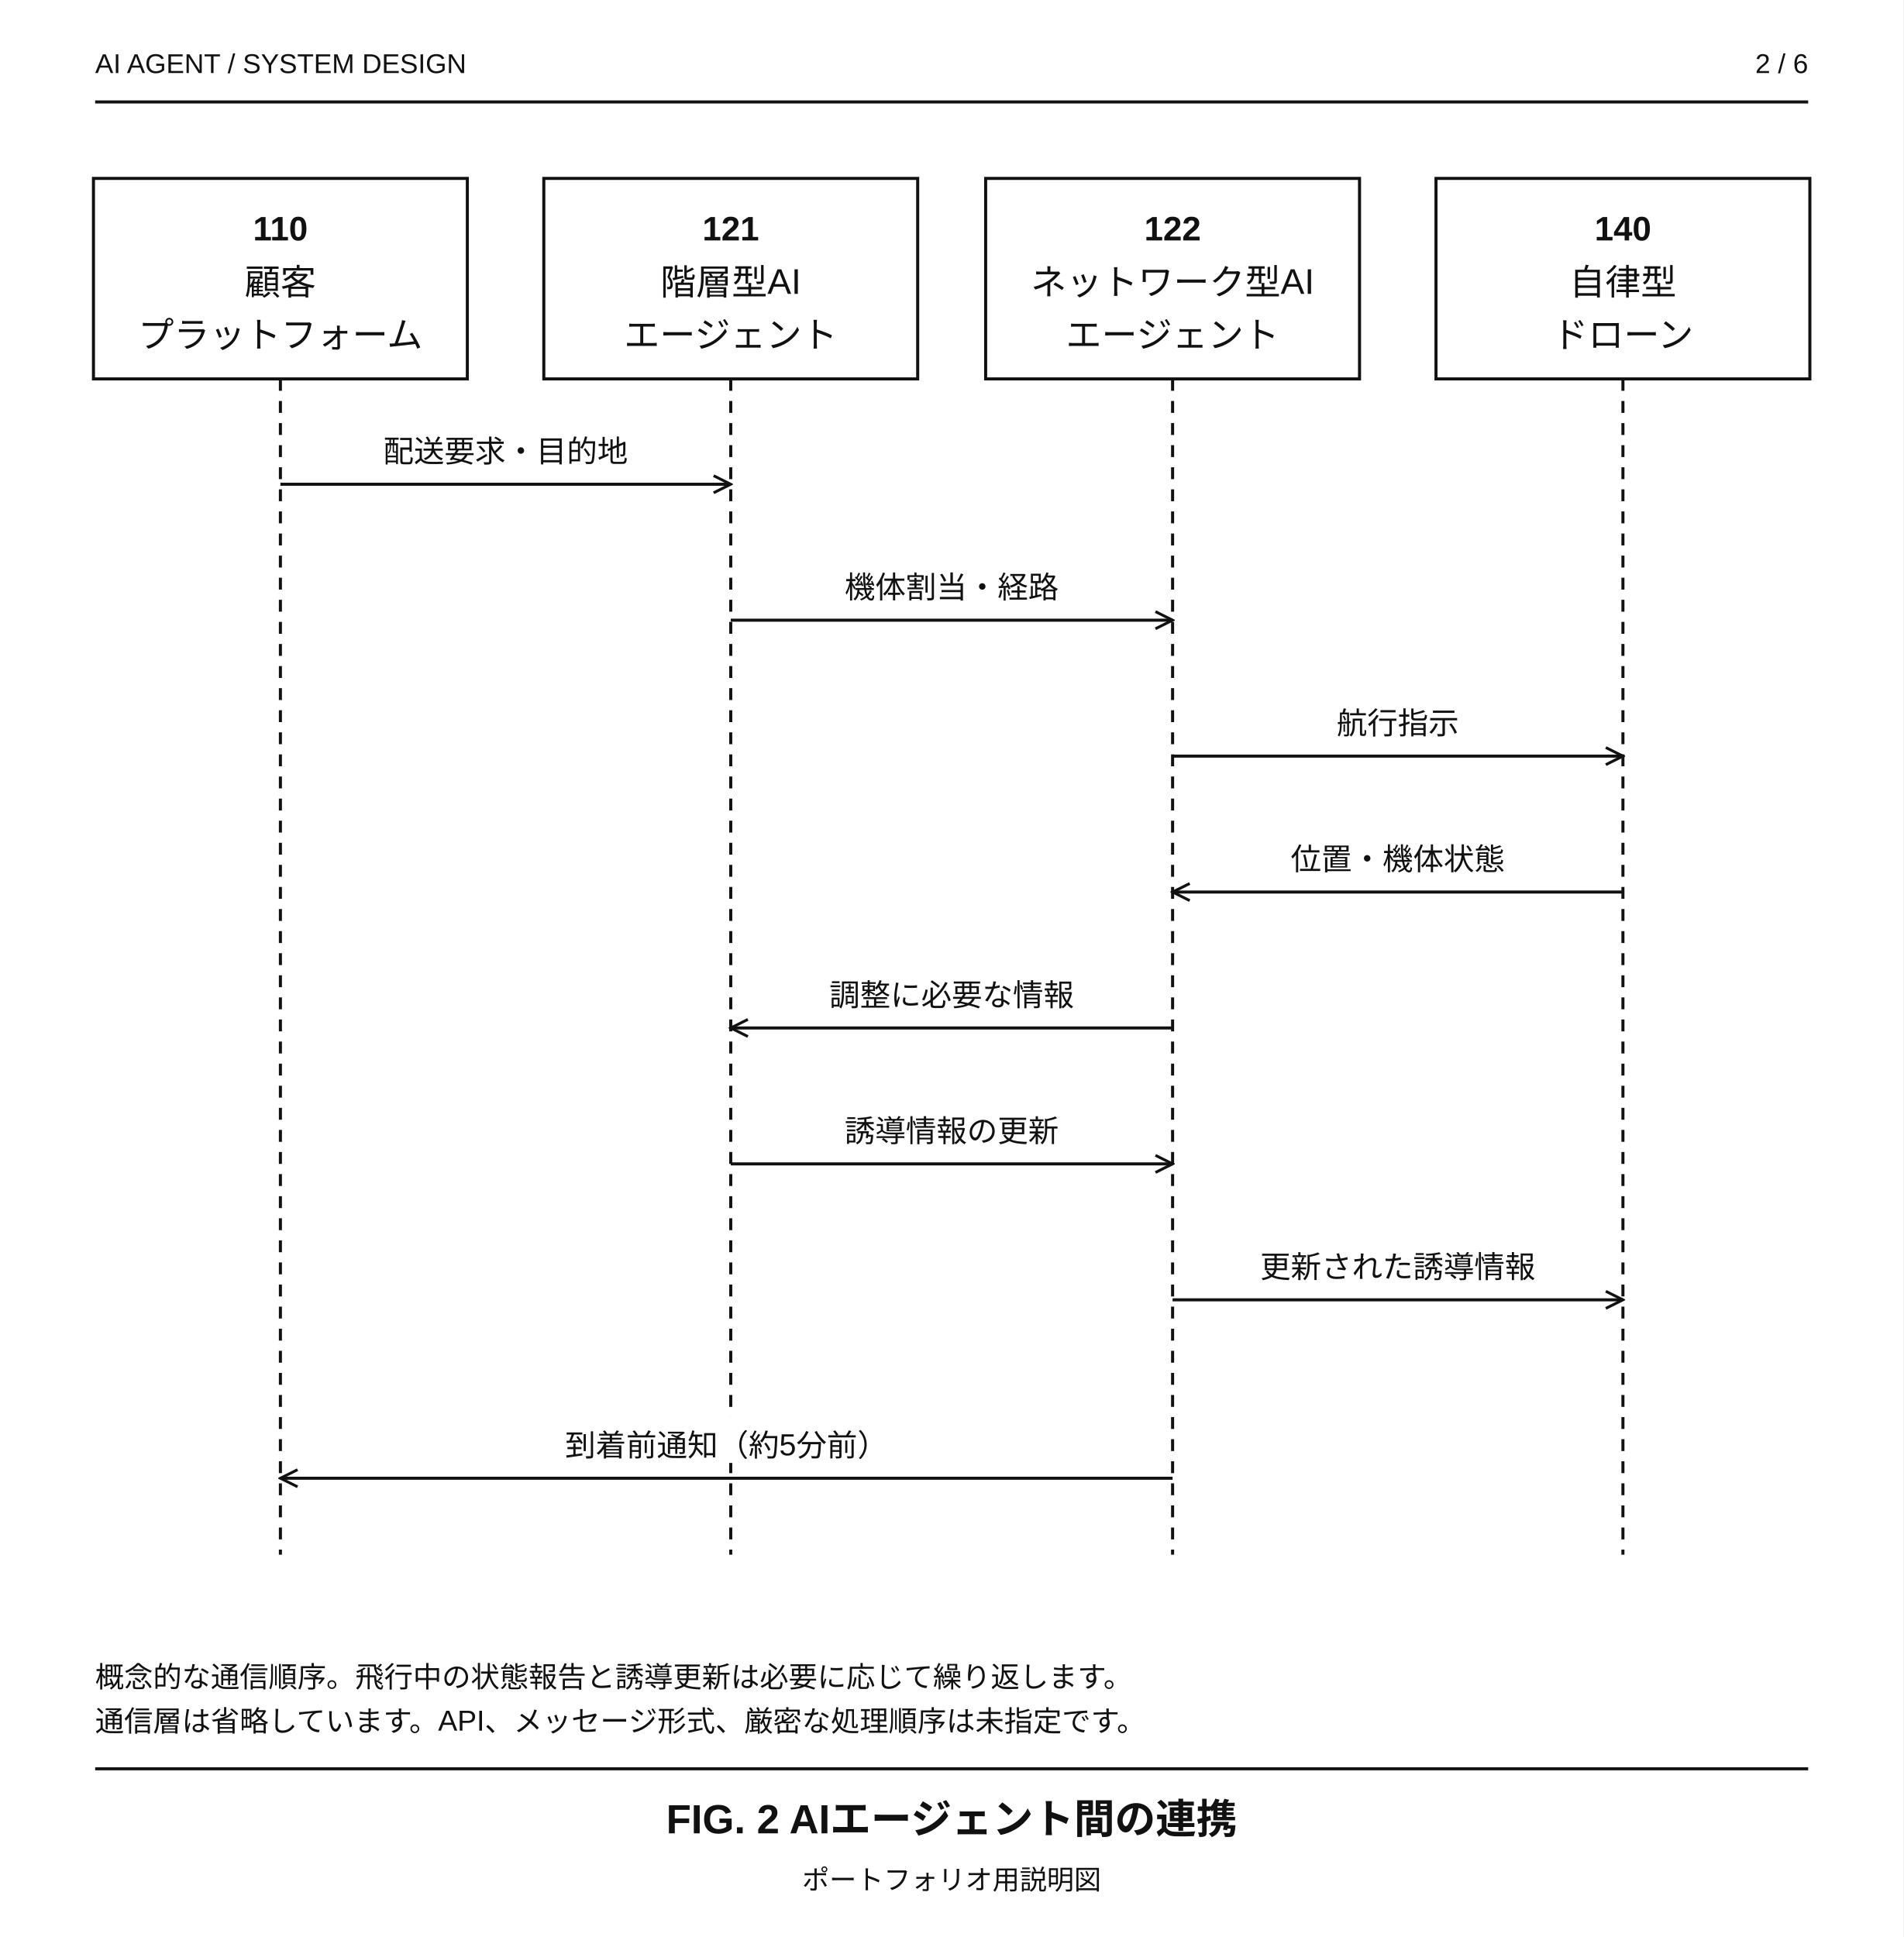
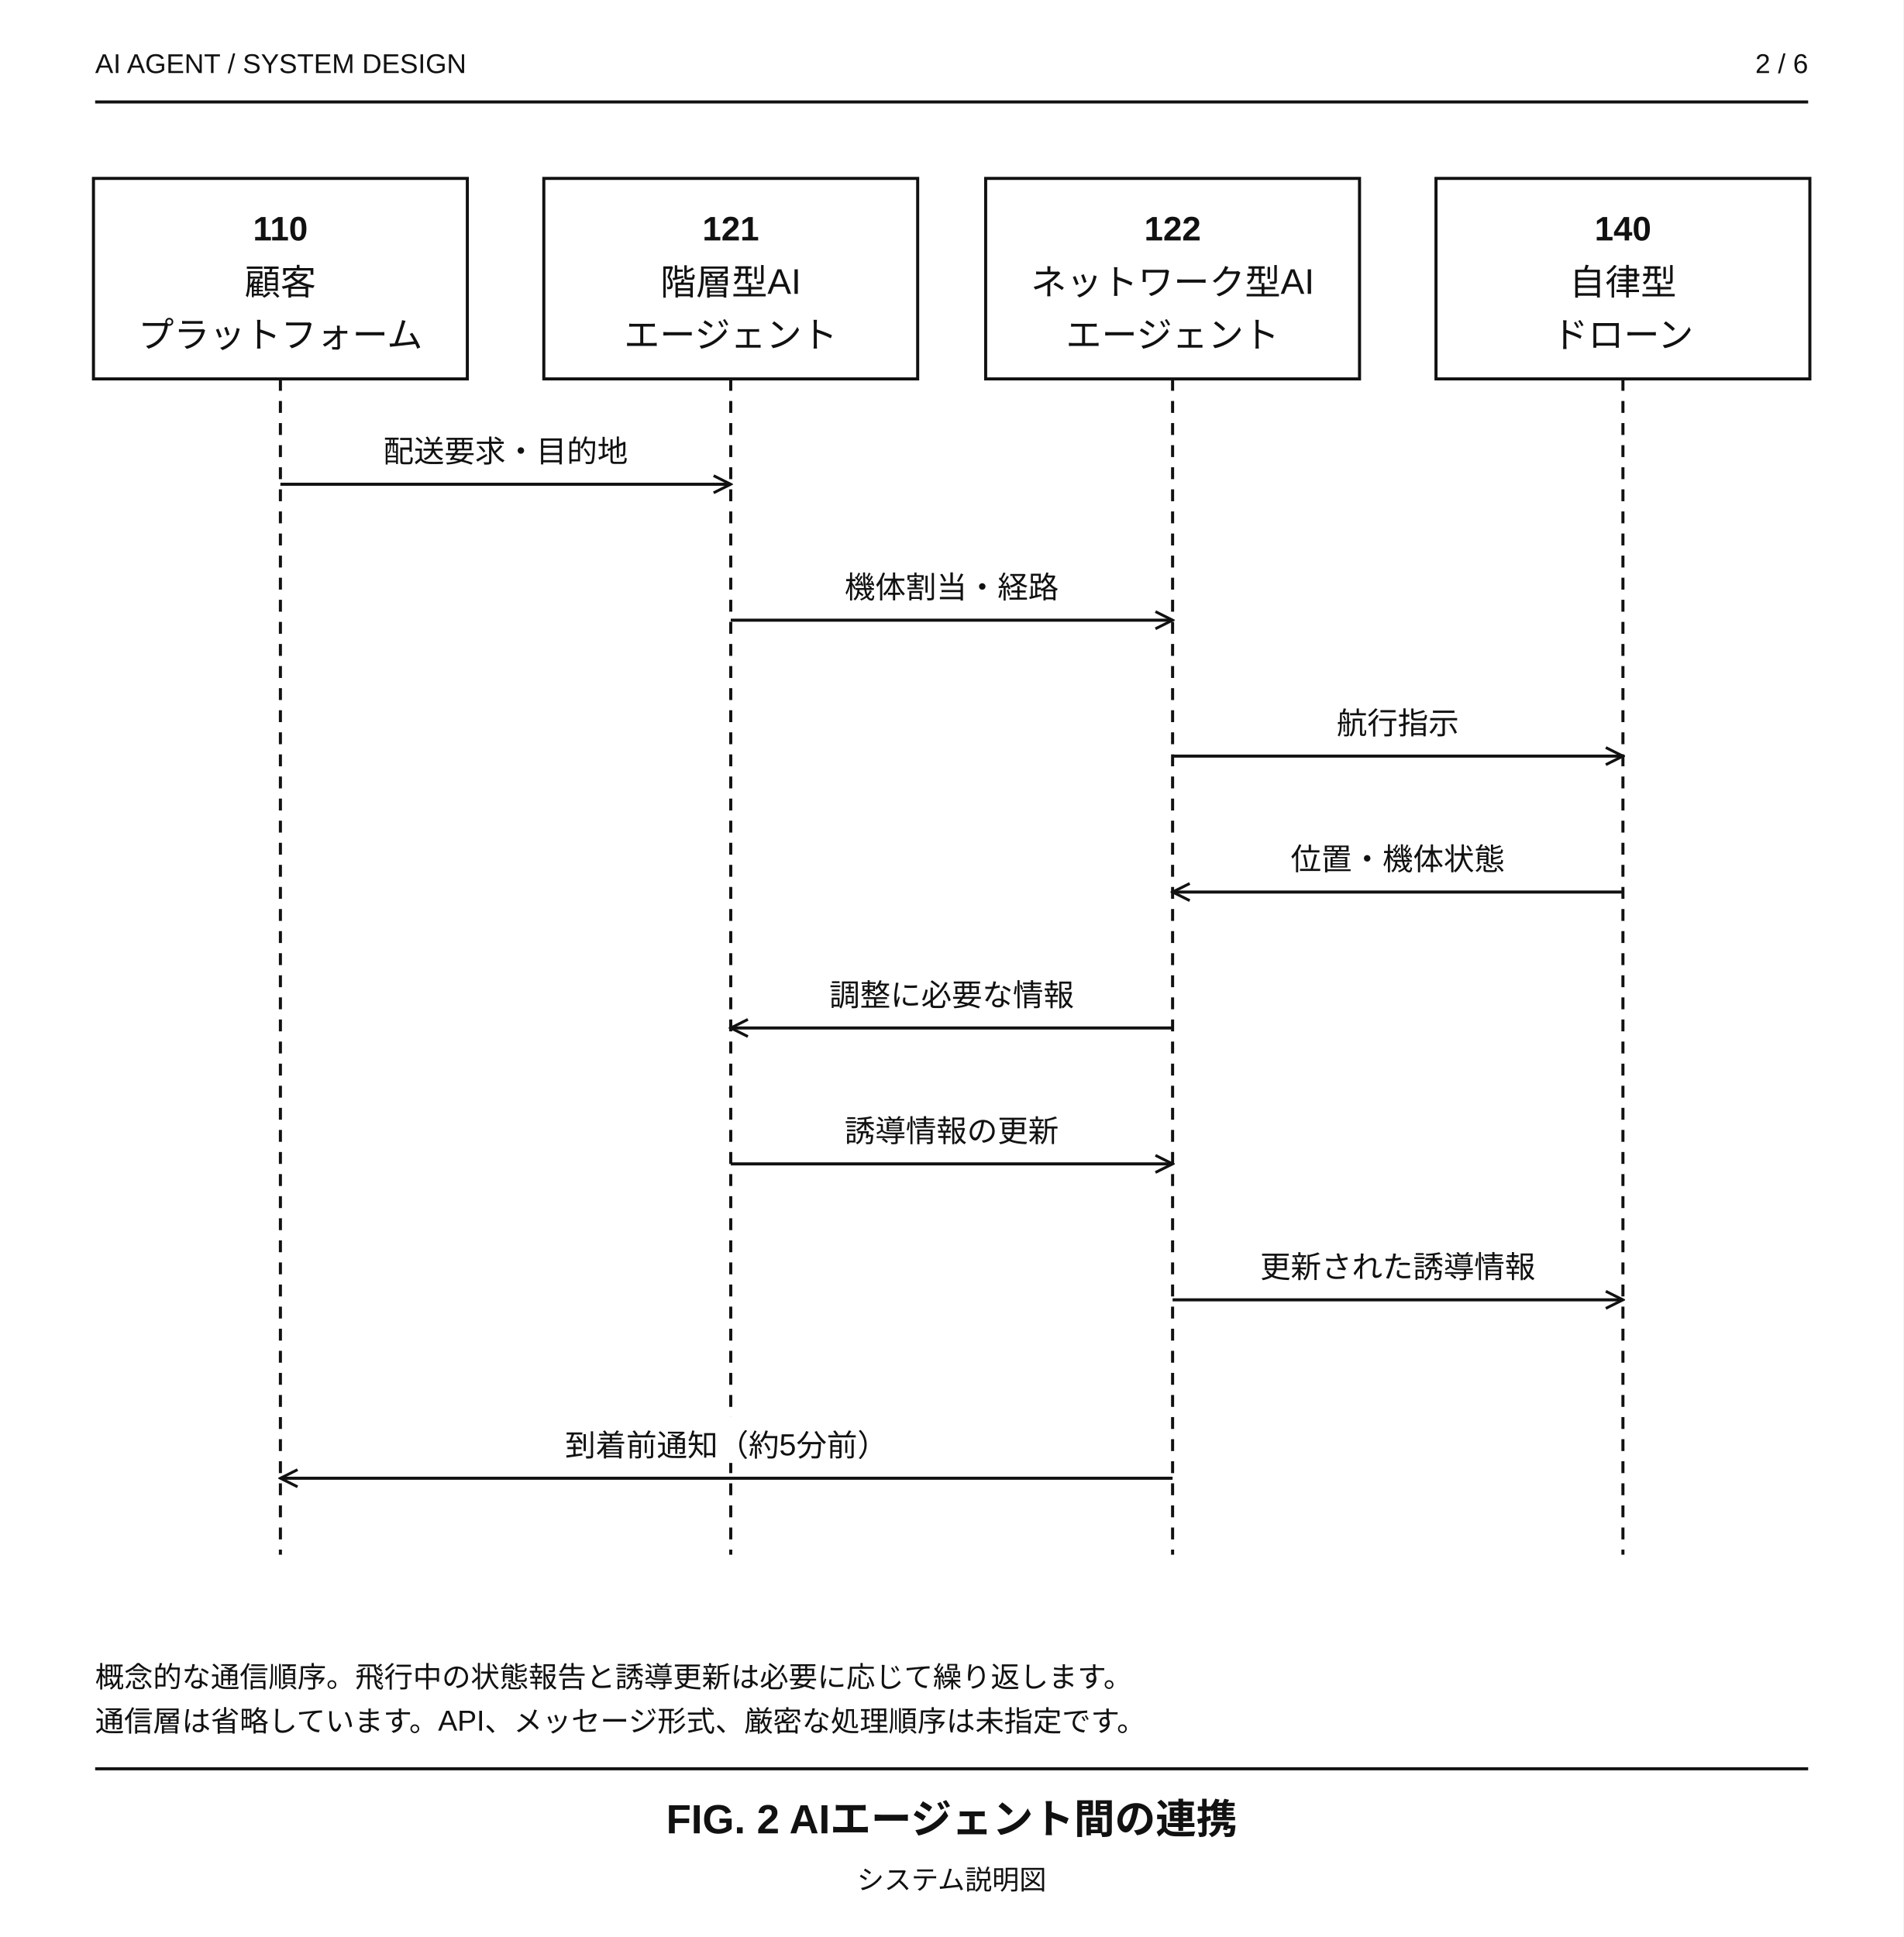
<svg xmlns="http://www.w3.org/2000/svg" width="1120" height="1140" viewBox="0 0 1120 1140" role="img" aria-labelledby="title desc" xml:lang="ja">
  <defs>
    <marker id="arrow" viewBox="0 0 10 10" refX="9" refY="5" markerWidth="7" markerHeight="7" orient="auto">
      <path d="M1 1 L9 5 L1 9" fill="none" stroke="#111" stroke-width="1.3" />
    </marker>
    <marker id="start" viewBox="0 0 10 10" refX="1" refY="5" markerWidth="7" markerHeight="7" orient="auto">
      <path d="M9 1 L1 5 L9 9" fill="none" stroke="#111" stroke-width="1.3" />
    </marker>
  </defs>
  <rect width="1120" height="1140" fill="white" />
  <text x="56" y="43" font-family="Arial, 'Yu Gothic', Meiryo, sans-serif" font-size="16" text-anchor="start" font-weight="400" fill="#111">AI AGENT / SYSTEM DESIGN</text>
  <text x="1064" y="43" font-family="Arial, 'Yu Gothic', Meiryo, sans-serif" font-size="16" text-anchor="end" font-weight="400" fill="#111">2 / 6</text>
  <path d="M56 60 H1064" fill="none" stroke="#111" stroke-width="1.8" stroke-linejoin="miter" />
  <rect x="55" y="105" width="220" height="118" fill="white" stroke="#111" stroke-width="1.8" />
  <text x="165.0" y="141.5" font-family="Arial, 'Yu Gothic', Meiryo, sans-serif" font-size="20" text-anchor="middle" font-weight="600" fill="#111">110</text>
  <text x="165.0" y="173.5" font-family="Arial, 'Yu Gothic', Meiryo, sans-serif" font-size="21" text-anchor="middle" font-weight="400" fill="#111">顧客</text>
  <text x="165.0" y="204.5" font-family="Arial, 'Yu Gothic', Meiryo, sans-serif" font-size="21" text-anchor="middle" font-weight="400" fill="#111">プラットフォーム</text>
  <path d="M165 223 V915" fill="none" stroke="#111" stroke-width="1.8" stroke-linejoin="miter" stroke-dasharray="7 6" />
  <rect x="320" y="105" width="220" height="118" fill="white" stroke="#111" stroke-width="1.8" />
  <text x="430.0" y="141.5" font-family="Arial, 'Yu Gothic', Meiryo, sans-serif" font-size="20" text-anchor="middle" font-weight="600" fill="#111">121</text>
  <text x="430.0" y="173.5" font-family="Arial, 'Yu Gothic', Meiryo, sans-serif" font-size="21" text-anchor="middle" font-weight="400" fill="#111">階層型AI</text>
  <text x="430.0" y="204.5" font-family="Arial, 'Yu Gothic', Meiryo, sans-serif" font-size="21" text-anchor="middle" font-weight="400" fill="#111">エージェント</text>
  <path d="M430 223 V915" fill="none" stroke="#111" stroke-width="1.8" stroke-linejoin="miter" stroke-dasharray="7 6" />
  <rect x="580" y="105" width="220" height="118" fill="white" stroke="#111" stroke-width="1.8" />
  <text x="690.0" y="141.5" font-family="Arial, 'Yu Gothic', Meiryo, sans-serif" font-size="20" text-anchor="middle" font-weight="600" fill="#111">122</text>
  <text x="690.0" y="173.5" font-family="Arial, 'Yu Gothic', Meiryo, sans-serif" font-size="21" text-anchor="middle" font-weight="400" fill="#111">ネットワーク型AI</text>
  <text x="690.0" y="204.5" font-family="Arial, 'Yu Gothic', Meiryo, sans-serif" font-size="21" text-anchor="middle" font-weight="400" fill="#111">エージェント</text>
  <path d="M690 223 V915" fill="none" stroke="#111" stroke-width="1.8" stroke-linejoin="miter" stroke-dasharray="7 6" />
  <rect x="845" y="105" width="220" height="118" fill="white" stroke="#111" stroke-width="1.8" />
  <text x="955.0" y="141.5" font-family="Arial, 'Yu Gothic', Meiryo, sans-serif" font-size="20" text-anchor="middle" font-weight="600" fill="#111">140</text>
  <text x="955.0" y="173.5" font-family="Arial, 'Yu Gothic', Meiryo, sans-serif" font-size="21" text-anchor="middle" font-weight="400" fill="#111">自律型</text>
  <text x="955.0" y="204.5" font-family="Arial, 'Yu Gothic', Meiryo, sans-serif" font-size="21" text-anchor="middle" font-weight="400" fill="#111">ドローン</text>
  <path d="M955 223 V915" fill="none" stroke="#111" stroke-width="1.8" stroke-linejoin="miter" stroke-dasharray="7 6" />
  <path d="M165 285 H430" fill="none" stroke="#111" stroke-width="1.8" stroke-linejoin="miter" marker-end="url(#arrow)" />
  <text x="297.5" y="272" font-family="Arial, 'Yu Gothic', Meiryo, sans-serif" font-size="18" text-anchor="middle" font-weight="400" fill="#111">配送要求・目的地</text>
  <path d="M430 365 H690" fill="none" stroke="#111" stroke-width="1.8" stroke-linejoin="miter" marker-end="url(#arrow)" />
  <text x="560.0" y="352" font-family="Arial, 'Yu Gothic', Meiryo, sans-serif" font-size="18" text-anchor="middle" font-weight="400" fill="#111">機体割当・経路</text>
  <path d="M690 445 H955" fill="none" stroke="#111" stroke-width="1.8" stroke-linejoin="miter" marker-end="url(#arrow)" />
  <text x="822.5" y="432" font-family="Arial, 'Yu Gothic', Meiryo, sans-serif" font-size="18" text-anchor="middle" font-weight="400" fill="#111">航行指示</text>
  <path d="M955 525 H690" fill="none" stroke="#111" stroke-width="1.8" stroke-linejoin="miter" marker-end="url(#arrow)" />
  <text x="822.5" y="512" font-family="Arial, 'Yu Gothic', Meiryo, sans-serif" font-size="18" text-anchor="middle" font-weight="400" fill="#111">位置・機体状態</text>
  <path d="M690 605 H430" fill="none" stroke="#111" stroke-width="1.8" stroke-linejoin="miter" marker-end="url(#arrow)" />
  <text x="560.0" y="592" font-family="Arial, 'Yu Gothic', Meiryo, sans-serif" font-size="18" text-anchor="middle" font-weight="400" fill="#111">調整に必要な情報</text>
  <path d="M430 685 H690" fill="none" stroke="#111" stroke-width="1.8" stroke-linejoin="miter" marker-end="url(#arrow)" />
  <text x="560.0" y="672" font-family="Arial, 'Yu Gothic', Meiryo, sans-serif" font-size="18" text-anchor="middle" font-weight="400" fill="#111">誘導情報の更新</text>
  <path d="M690 765 H955" fill="none" stroke="#111" stroke-width="1.8" stroke-linejoin="miter" marker-end="url(#arrow)" />
  <text x="822.5" y="752" font-family="Arial, 'Yu Gothic', Meiryo, sans-serif" font-size="18" text-anchor="middle" font-weight="400" fill="#111">更新された誘導情報</text>
  <path d="M690 870 H165" fill="none" stroke="#111" stroke-width="1.8" stroke-linejoin="miter" marker-end="url(#arrow)" />
  <rect x="173" y="834" width="509" height="27" fill="white" />
  <text x="427.5" y="857" font-family="Arial, 'Yu Gothic', Meiryo, sans-serif" font-size="18" text-anchor="middle" font-weight="400" fill="#111">到着前通知（約5分前）</text>
  <text x="56" y="993" font-family="Arial, 'Yu Gothic', Meiryo, sans-serif" font-size="17" text-anchor="start" font-weight="400" fill="#111">概念的な通信順序。飛行中の状態報告と誘導更新は必要に応じて繰り返します。</text>
  <text x="56" y="1019" font-family="Arial, 'Yu Gothic', Meiryo, sans-serif" font-size="17" text-anchor="start" font-weight="400" fill="#111">通信層は省略しています。API、メッセージ形式、厳密な処理順序は未指定です。</text>
  <path d="M56 1041 H1064" fill="none" stroke="#111" stroke-width="1.8" stroke-linejoin="miter" />
  <text x="560" y="1079" font-family="Arial, 'Yu Gothic', Meiryo, sans-serif" font-size="24" text-anchor="middle" font-weight="600" fill="#111">FIG. 2   AIエージェント間の連携</text>
-   <text x="560" y="1112" font-family="Arial, 'Yu Gothic', Meiryo, sans-serif" font-size="16" text-anchor="middle" font-weight="400" fill="#111">ポートフォリオ用説明図</text>
+   <text x="560" y="1112" font-family="Arial, 'Yu Gothic', Meiryo, sans-serif" font-size="16" text-anchor="middle" font-weight="400" fill="#111">システム説明図</text>
</svg>
